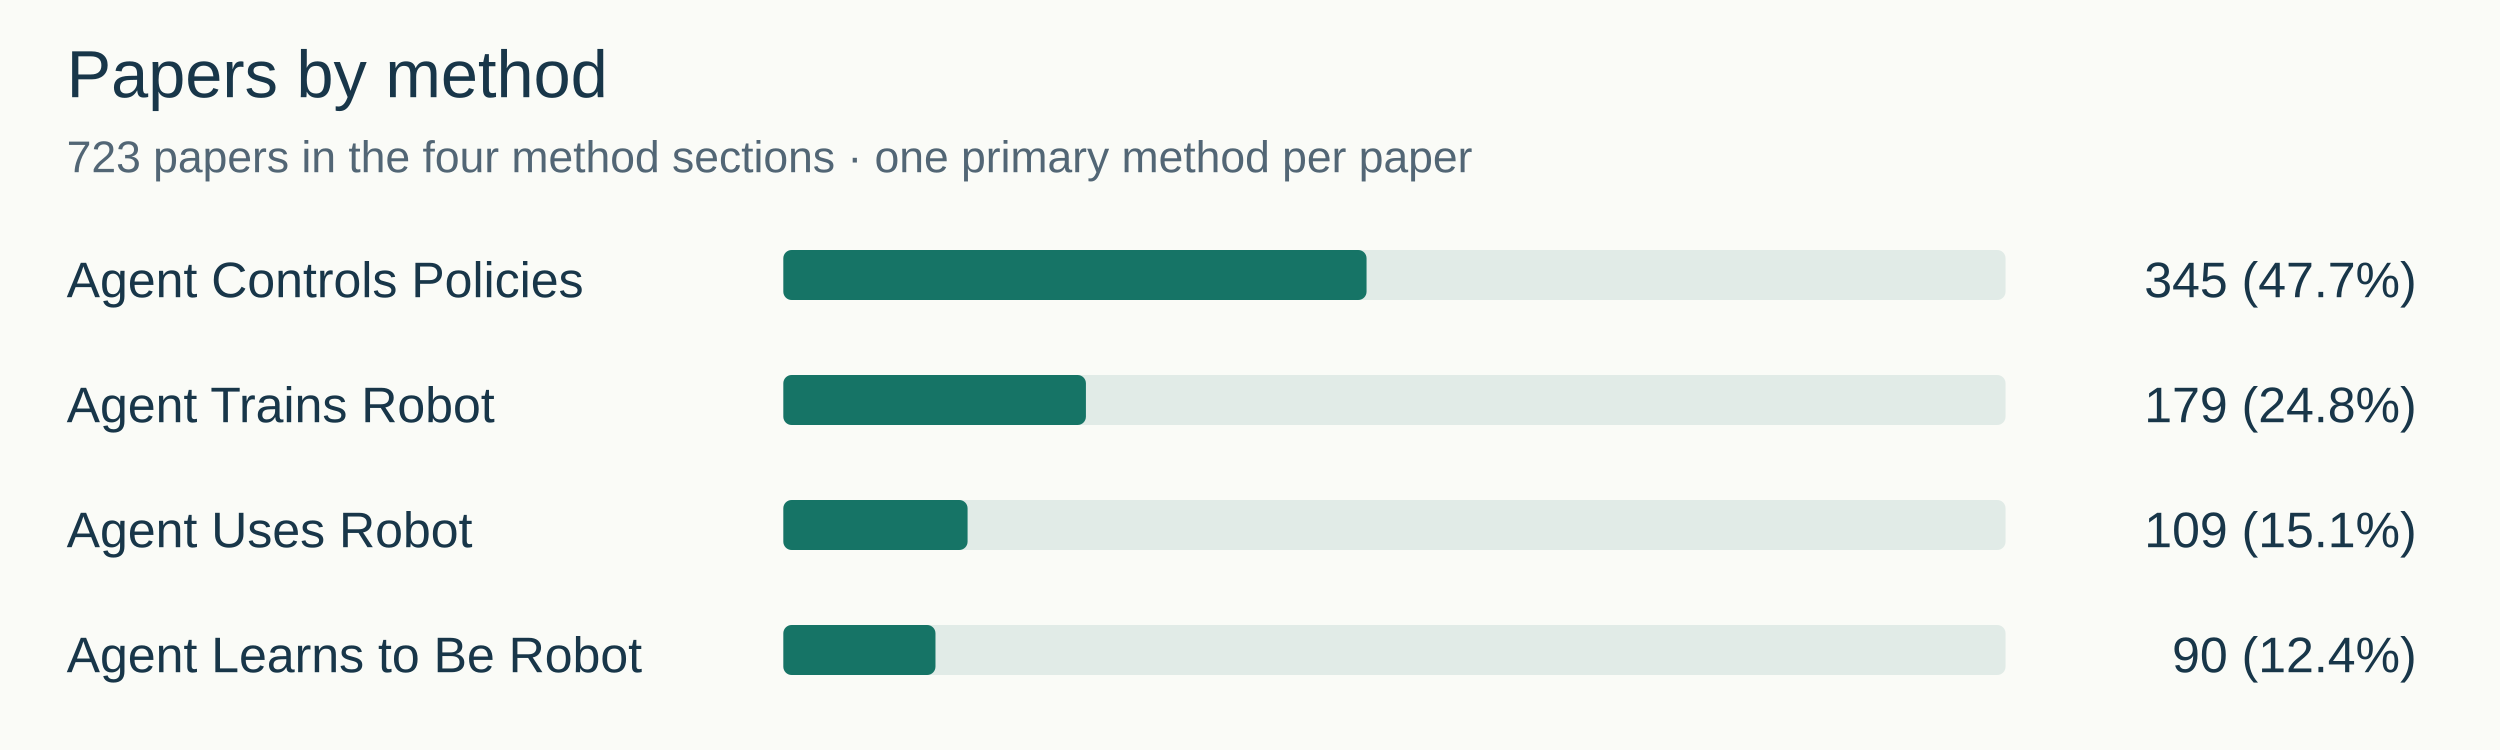
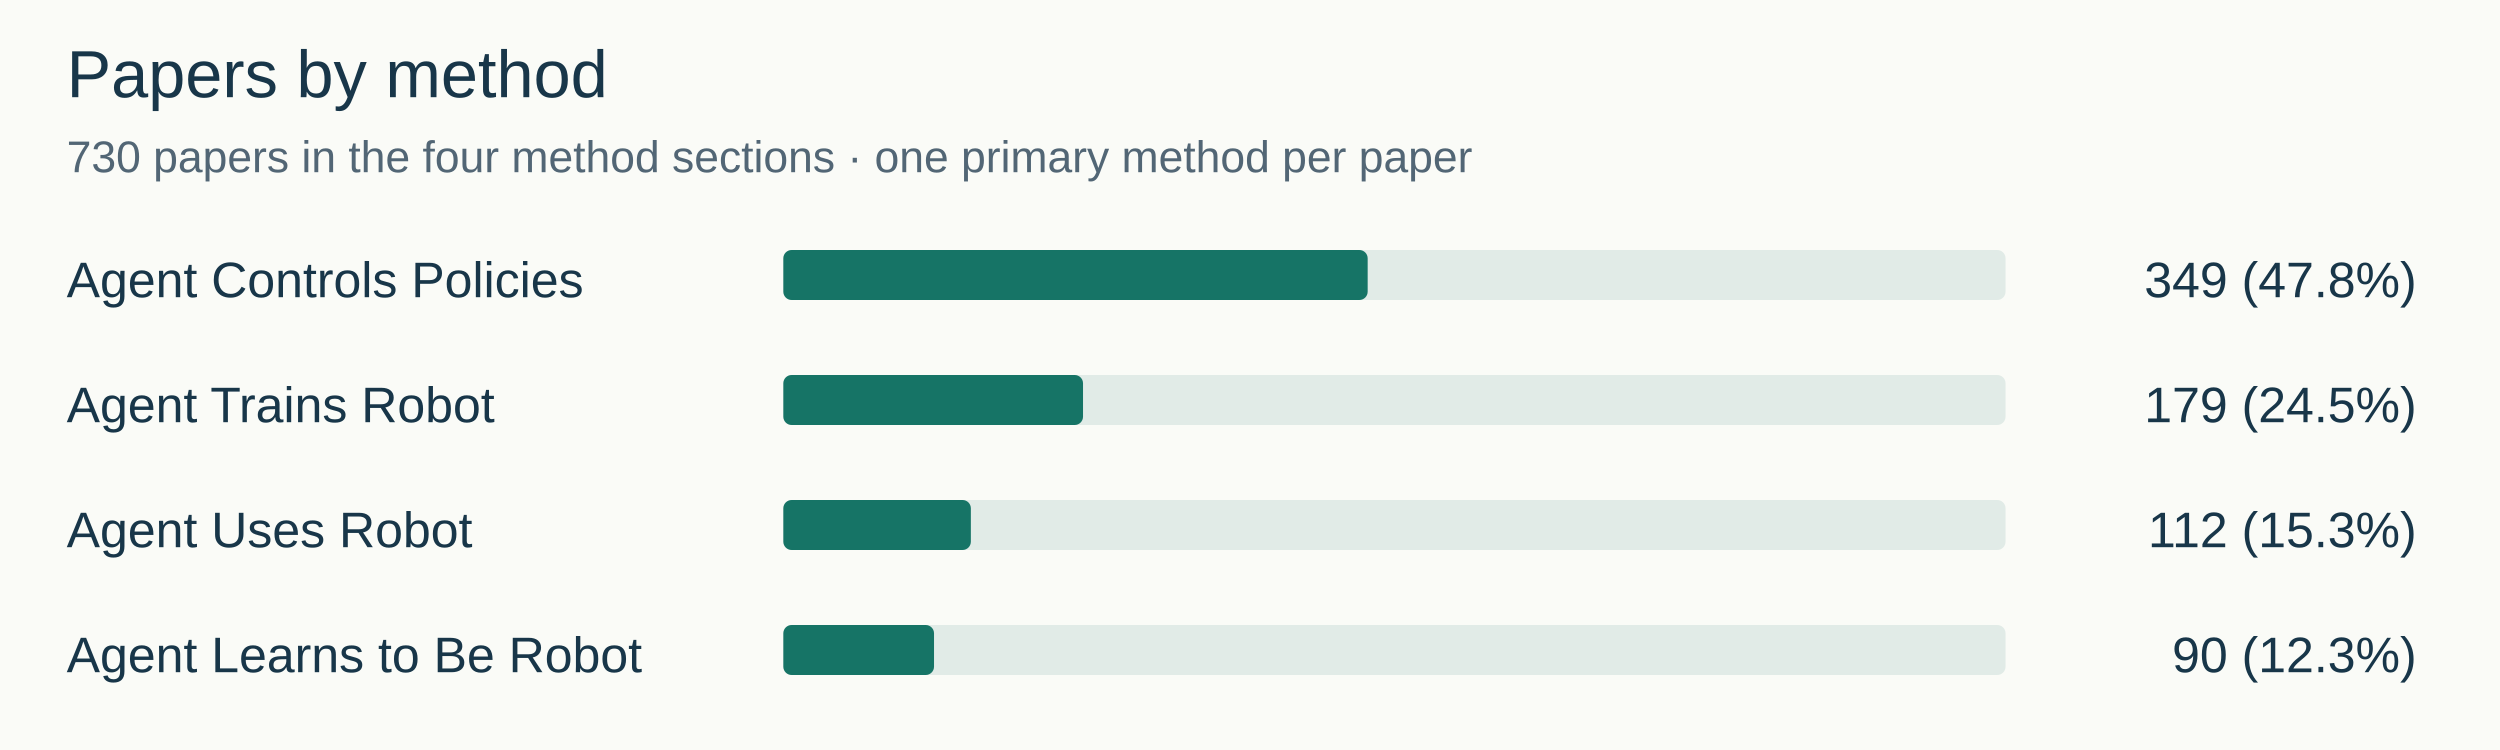
<svg xmlns="http://www.w3.org/2000/svg" width="900" height="270" viewBox="0 0 900 270" font-family="Arial,sans-serif">
  <rect width="900" height="270" fill="#fafbf7" />
  <text x="24" y="35" font-size="24" fill="#183649" text-anchor="start">Papers by method</text>
-   <text x="24" y="62" font-size="16" fill="#526675" text-anchor="start">723 papers in the four method sections · one primary method per paper</text>
+   <text x="24" y="62" font-size="16" fill="#526675" text-anchor="start">730 papers in the four method sections · one primary method per paper</text>
  <text x="24" y="107" font-size="18" fill="#183649" text-anchor="start">Agent Controls Policies</text>
  <rect x="282" y="90" width="440" height="18" rx="3" fill="#e1ebe7" />
-   <rect x="282" y="90" width="209.96" height="18" rx="3" fill="#167466" />
-   <text x="870" y="107" font-size="18" fill="#183649" text-anchor="end">345  (47.7%)</text>
+   <rect x="282" y="90" width="210.36" height="18" rx="3" fill="#167466" />
+   <text x="870" y="107" font-size="18" fill="#183649" text-anchor="end">349  (47.8%)</text>
  <text x="24" y="152" font-size="18" fill="#183649" text-anchor="start">Agent Trains Robot</text>
  <rect x="282" y="135" width="440" height="18" rx="3" fill="#e1ebe7" />
-   <rect x="282" y="135" width="108.93" height="18" rx="3" fill="#167466" />
-   <text x="870" y="152" font-size="18" fill="#183649" text-anchor="end">179  (24.8%)</text>
+   <rect x="282" y="135" width="107.89" height="18" rx="3" fill="#167466" />
+   <text x="870" y="152" font-size="18" fill="#183649" text-anchor="end">179  (24.5%)</text>
  <text x="24" y="197" font-size="18" fill="#183649" text-anchor="start">Agent Uses Robot</text>
  <rect x="282" y="180" width="440" height="18" rx="3" fill="#e1ebe7" />
-   <rect x="282" y="180" width="66.33" height="18" rx="3" fill="#167466" />
-   <text x="870" y="197" font-size="18" fill="#183649" text-anchor="end">109  (15.1%)</text>
+   <rect x="282" y="180" width="67.51" height="18" rx="3" fill="#167466" />
+   <text x="870" y="197" font-size="18" fill="#183649" text-anchor="end">112  (15.3%)</text>
  <text x="24" y="242" font-size="18" fill="#183649" text-anchor="start">Agent Learns to Be Robot</text>
  <rect x="282" y="225" width="440" height="18" rx="3" fill="#e1ebe7" />
-   <rect x="282" y="225" width="54.77" height="18" rx="3" fill="#167466" />
-   <text x="870" y="242" font-size="18" fill="#183649" text-anchor="end">90  (12.4%)</text>
+   <rect x="282" y="225" width="54.25" height="18" rx="3" fill="#167466" />
+   <text x="870" y="242" font-size="18" fill="#183649" text-anchor="end">90  (12.3%)</text>
</svg>
